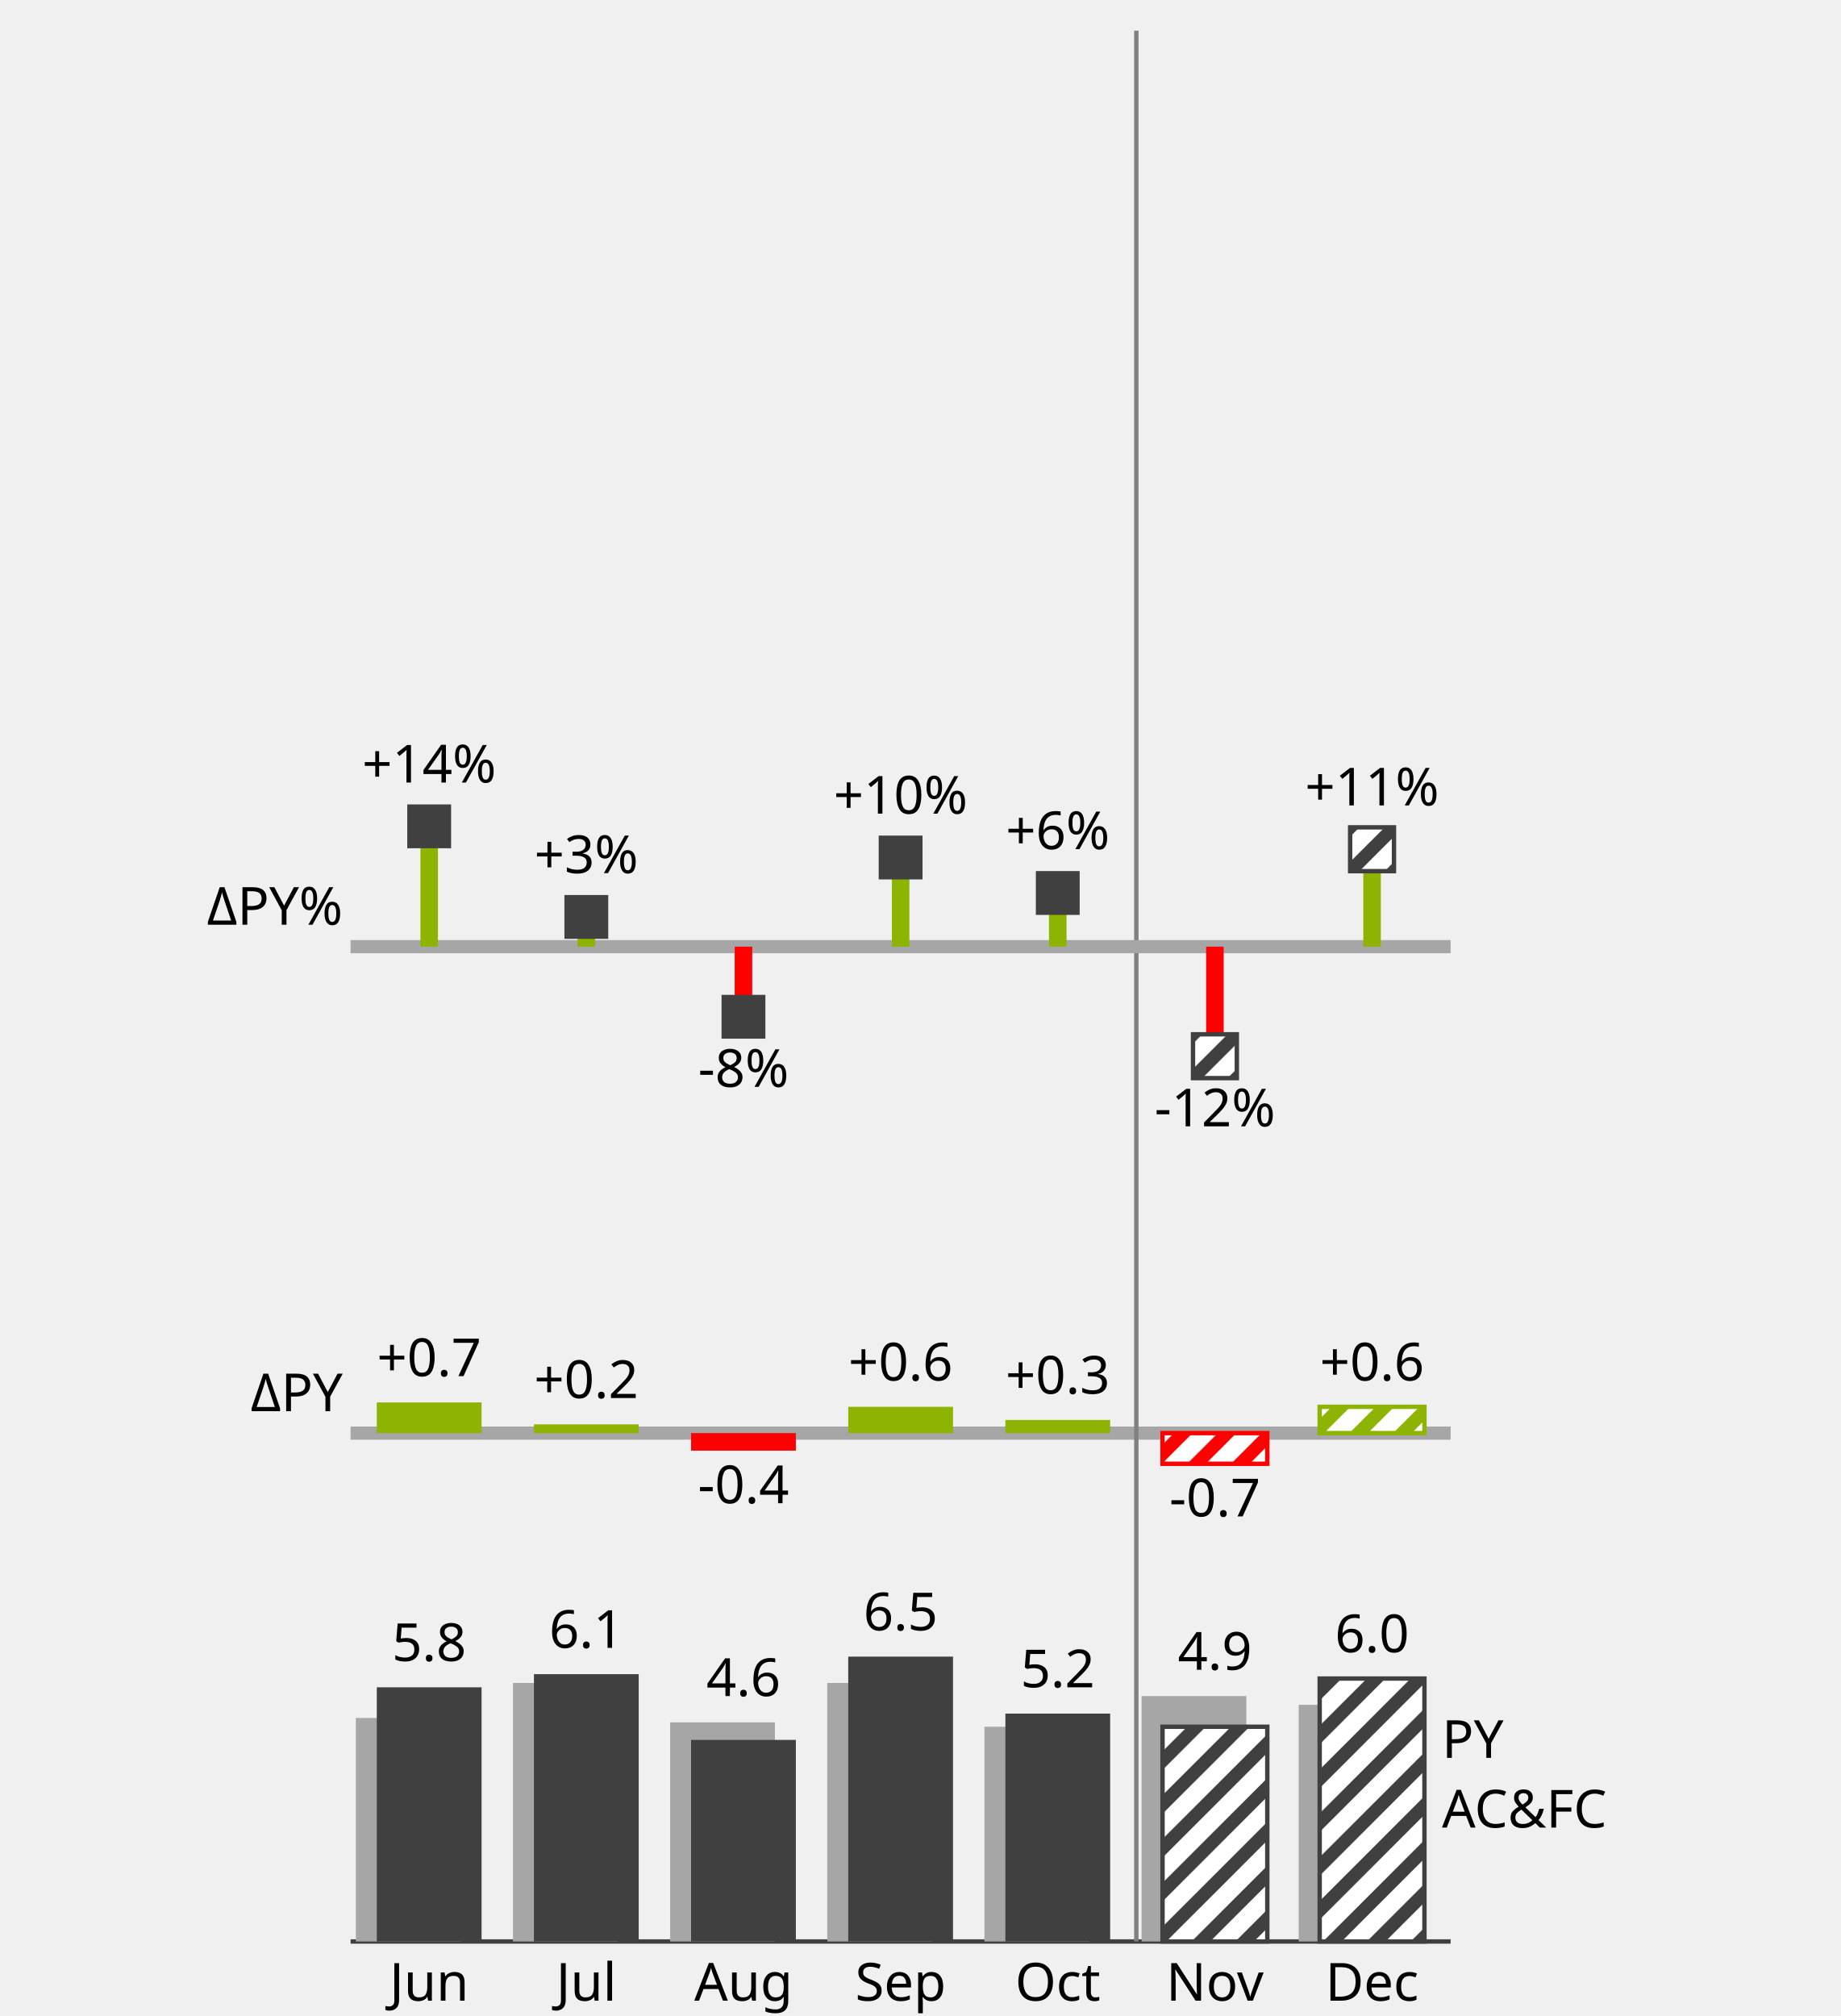
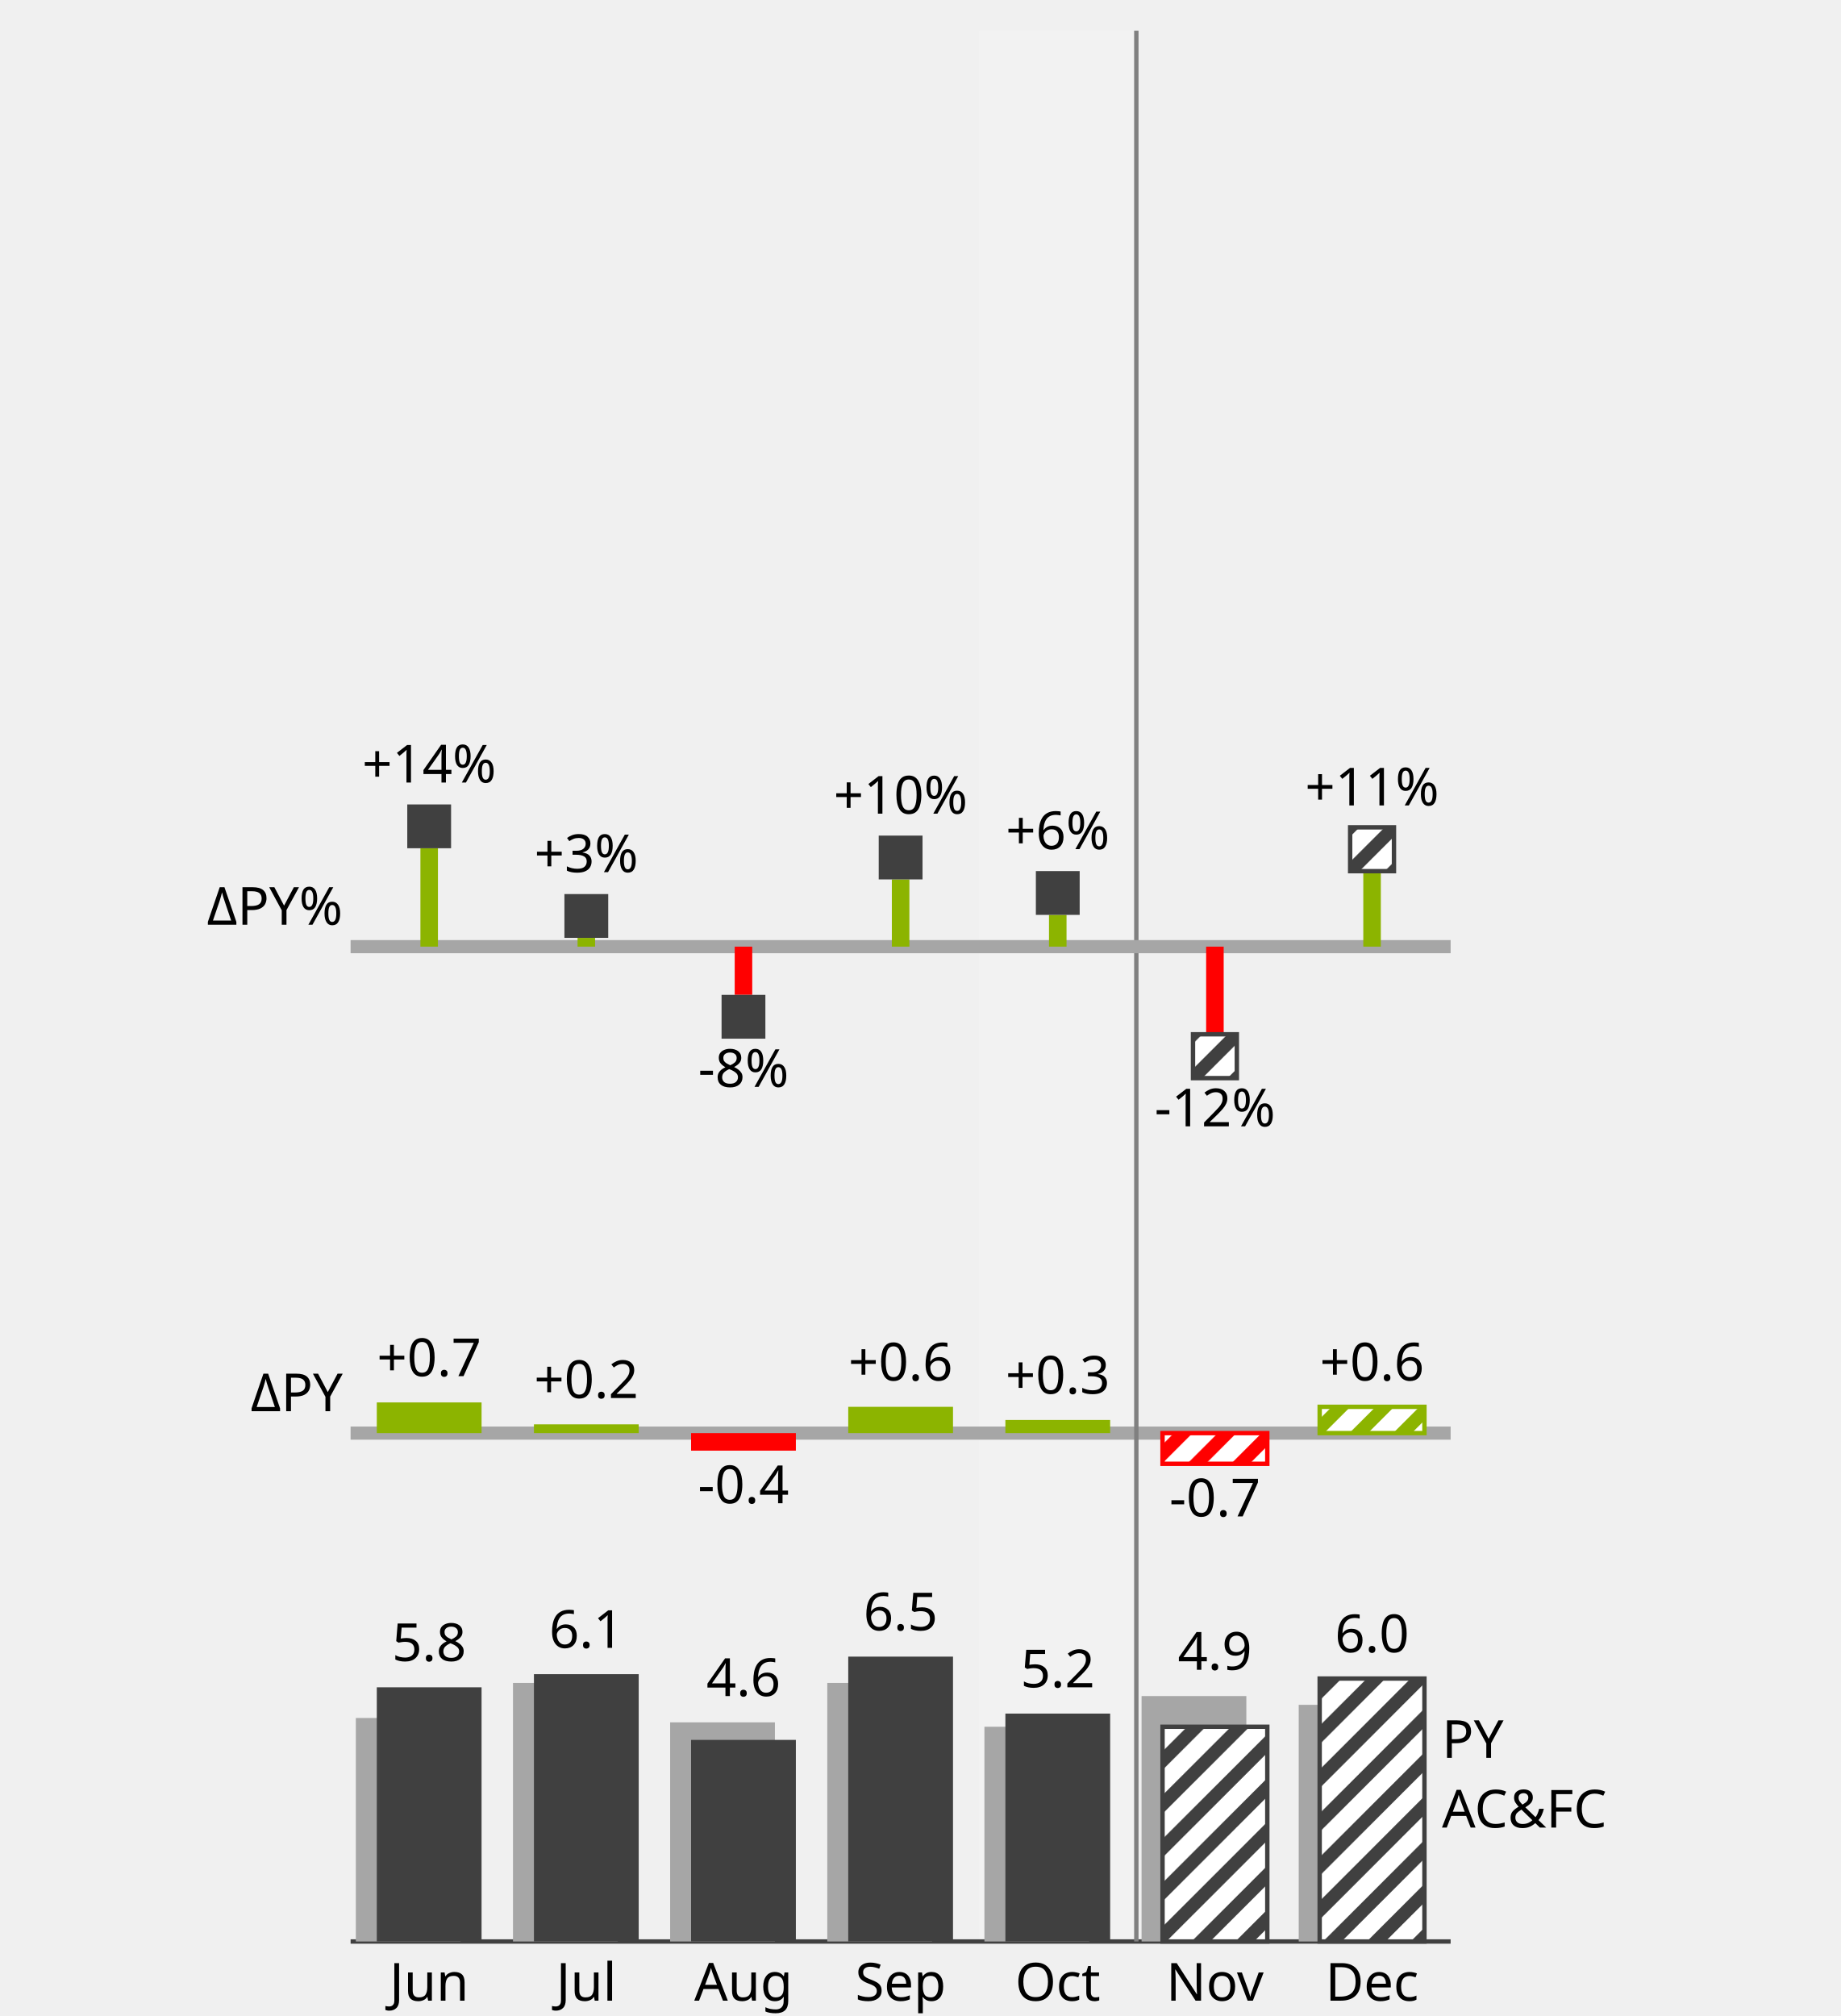
<svg xmlns="http://www.w3.org/2000/svg" version="1.1" class="marks" width="420" height="460" viewBox="0 0 420 460">
  <defs>
    <pattern id="pp-diagonal-stripe-3-404040-FFFFFF" patternUnits="userSpaceOnUse" width="10" height="10">
      <rect width="10" height="10" fill="#FFFFFF" />
      <path d="M-1,1 l2,-2 M0,10 l10,-10 M9,11 l2,-2" stroke="#404040" stroke-width="3" />
    </pattern>
    <pattern id="pp-diagonal-stripe-3-FF0000-FFFFFF" patternUnits="userSpaceOnUse" width="10" height="10">
      <rect width="10" height="10" fill="#FFFFFF" />
      <path d="M-1,1 l2,-2 M0,10 l10,-10 M9,11 l2,-2" stroke="#FF0000" stroke-width="3" />
    </pattern>
    <pattern id="pp-diagonal-stripe-3-8CB400-FFFFFF" patternUnits="userSpaceOnUse" width="10" height="10">
      <rect width="10" height="10" fill="#FFFFFF" />
      <path d="M-1,1 l2,-2 M0,10 l10,-10 M9,11 l2,-2" stroke="#8CB400" stroke-width="3" />
    </pattern>
  </defs>
  <g fill="none" stroke-miterlimit="4" transform="translate(80,7)">
    <g class="mark-group role-frame root" role="graphics-object" aria-roledescription="group mark container">
      <g transform="translate(0,0)">
        <path class="background" aria-hidden="true" d="M0,0h251v436h-251Z" />
        <g>
          <g class="mark-group role-axis" role="graphics-symbol" aria-roledescription="axis" aria-label="X-axis for a discrete scale with 7 values: Jun, Jul, Aug, Sep, Oct, Nov, Dec">
            <g transform="translate(0.5,436.5)">
              <path class="background" aria-hidden="true" d="M0,0h0v0h0Z" pointer-events="none" />
              <g>
                <g class="mark-text role-axis-label" pointer-events="none">
                  <text text-anchor="middle" transform="translate(17.42857,13)" font-family="Segoe UI" font-size="12px" fill="#000000" opacity="1">Jun</text>
                  <text text-anchor="middle" transform="translate(53.28571,13)" font-family="Segoe UI" font-size="12px" fill="#000000" opacity="1">Jul</text>
                  <text text-anchor="middle" transform="translate(89.14286,13)" font-family="Segoe UI" font-size="12px" fill="#000000" opacity="1">Aug</text>
                  <text text-anchor="middle" transform="translate(125,13)" font-family="Segoe UI" font-size="12px" fill="#000000" opacity="1">Sep</text>
                  <text text-anchor="middle" transform="translate(160.8571,13)" font-family="Segoe UI" font-size="12px" fill="#000000" opacity="1">Oct</text>
                  <text text-anchor="middle" transform="translate(196.7143,13)" font-family="Segoe UI" font-size="12px" fill="#000000" opacity="1">Nov</text>
                  <text text-anchor="middle" transform="translate(232.5714,13)" font-family="Segoe UI" font-size="12px" fill="#000000" opacity="1">Dec</text>
                </g>
              </g>
              <path class="foreground" aria-hidden="true" d="" pointer-events="none" display="none" />
            </g>
          </g>
          <g class="mark-symbol role-mark layer_0_marks" role="graphics-object" aria-roledescription="symbol mark container">
            <path aria-label="Period: Jun" role="graphics-symbol" aria-roledescription="point" transform="translate(17.92857,0)" d="M2.739,0A2.739,2.739,0,1,1,-2.739,0A2.739,2.739,0,1,1,2.739,0" stroke="#4c78a8" stroke-width="2" opacity="0" />
            <path aria-label="Period: Jul" role="graphics-symbol" aria-roledescription="point" transform="translate(53.78571,0)" d="M2.739,0A2.739,2.739,0,1,1,-2.739,0A2.739,2.739,0,1,1,2.739,0" stroke="#4c78a8" stroke-width="2" opacity="0" />
            <path aria-label="Period: Aug" role="graphics-symbol" aria-roledescription="point" transform="translate(89.64286,0)" d="M2.739,0A2.739,2.739,0,1,1,-2.739,0A2.739,2.739,0,1,1,2.739,0" stroke="#4c78a8" stroke-width="2" opacity="0" />
            <path aria-label="Period: Sep" role="graphics-symbol" aria-roledescription="point" transform="translate(125.5,0)" d="M2.739,0A2.739,2.739,0,1,1,-2.739,0A2.739,2.739,0,1,1,2.739,0" stroke="#4c78a8" stroke-width="2" opacity="0" />
            <path aria-label="Period: Oct" role="graphics-symbol" aria-roledescription="point" transform="translate(161.3571,0)" d="M2.739,0A2.739,2.739,0,1,1,-2.739,0A2.739,2.739,0,1,1,2.739,0" stroke="#4c78a8" stroke-width="2" opacity="0" />
            <path aria-label="Period: Nov" role="graphics-symbol" aria-roledescription="point" transform="translate(197.2143,0)" d="M2.739,0A2.739,2.739,0,1,1,-2.739,0A2.739,2.739,0,1,1,2.739,0" stroke="#4c78a8" stroke-width="2" opacity="0" />
            <path aria-label="Period: Dec" role="graphics-symbol" aria-roledescription="point" transform="translate(233.0714,0)" d="M2.739,0A2.739,2.739,0,1,1,-2.739,0A2.739,2.739,0,1,1,2.739,0" stroke="#4c78a8" stroke-width="2" opacity="0" />
          </g>
          <g class="mark-rule role-mark layer_1_marks" role="graphics-symbol" aria-roledescription="rule mark container" />
          <g class="mark-rect role-mark layer_2_marks" role="graphics-object" aria-roledescription="rect mark container">
            <path aria-label="Period: Jun" role="graphics-symbol" aria-roledescription="bar" d="M1.4210854715202004e-14,0h35.857v436h-35.857Z" opacity="1" />
            <path aria-label="Period: Jul" role="graphics-symbol" aria-roledescription="bar" d="M35.857,0h35.857v436h-35.857Z" opacity="1" />
            <path aria-label="Period: Aug" role="graphics-symbol" aria-roledescription="bar" d="M71.714,0h35.857v436h-35.857Z" opacity="1" />
            <path aria-label="Period: Sep" role="graphics-symbol" aria-roledescription="bar" d="M107.571,0h35.857v436h-35.857Z" opacity="1" />
-             <path aria-label="Period: Oct" role="graphics-symbol" aria-roledescription="bar" d="M143.429,0h35.857v436h-35.857Z" opacity="1" />
+             <path aria-label="Period: Oct" role="graphics-symbol" aria-roledescription="bar" d="M143.429,0h35.857v436h-35.857Z" fill="#F2F2F2" opacity="1" />
            <path aria-label="Period: Nov" role="graphics-symbol" aria-roledescription="bar" d="M179.286,0h35.857v436h-35.857Z" opacity="1" />
            <path aria-label="Period: Dec" role="graphics-symbol" aria-roledescription="bar" d="M215.143,0h35.857v436h-35.857Z" opacity="1" />
          </g>
          <g class="mark-rect role-mark layer_3_marks" role="graphics-symbol" aria-roledescription="rect mark container" />
          <g class="mark-rule role-mark layer_4_marks" role="graphics-symbol" aria-roledescription="rule mark container" />
          <g class="mark-rule role-mark layer_5_marks" role="graphics-symbol" aria-roledescription="rule mark container">
            <line transform="translate(0,436)" x2="251" y2="0" stroke="#404040" stroke-width="1" />
          </g>
          <g class="mark-rule role-mark layer_6_marks" role="graphics-symbol" aria-roledescription="rule mark container">
            <line transform="translate(0,320)" x2="251" y2="0" stroke="#A6A6A6" stroke-width="3" />
          </g>
          <g class="mark-rule role-mark layer_7_marks" role="graphics-symbol" aria-roledescription="rule mark container" />
          <g class="mark-rule role-mark layer_8_marks" role="graphics-symbol" aria-roledescription="rule mark container" />
          <g class="mark-rule role-mark layer_9_marks" role="graphics-object" aria-roledescription="rule mark container">
            <line aria-label="Period: Nov" role="graphics-symbol" aria-roledescription="rule mark" transform="translate(179.2857,0)" x2="0" y2="436" stroke="#808080" stroke-width="1" />
          </g>
          <g class="mark-rect role-mark layer_10_marks" role="graphics-object" aria-roledescription="rect mark container">
            <path aria-label="Period: Jun" role="graphics-symbol" aria-roledescription="bar" d="M1.194,385h23.906v51h-23.906Z" fill="#A6A6A6" stroke-width="1" />
            <path aria-label="Period: Jul" role="graphics-symbol" aria-roledescription="bar" d="M37.052,377h23.906v59h-23.906Z" fill="#A6A6A6" stroke-width="1" />
            <path aria-label="Period: Aug" role="graphics-symbol" aria-roledescription="bar" d="M72.909,386h23.906v50h-23.906Z" fill="#A6A6A6" stroke-width="1" />
            <path aria-label="Period: Sep" role="graphics-symbol" aria-roledescription="bar" d="M108.766,377h23.906v59h-23.906Z" fill="#A6A6A6" stroke-width="1" />
            <path aria-label="Period: Oct" role="graphics-symbol" aria-roledescription="bar" d="M144.623,387h23.906v49h-23.906Z" fill="#A6A6A6" stroke-width="1" />
            <path aria-label="Period: Nov" role="graphics-symbol" aria-roledescription="bar" d="M180.48,380h23.906v56h-23.906Z" fill="#A6A6A6" stroke-width="1" />
            <path aria-label="Period: Dec" role="graphics-symbol" aria-roledescription="bar" d="M216.337,382h23.906v54h-23.906Z" fill="#A6A6A6" stroke-width="1" />
          </g>
          <g class="mark-rect role-mark layer_11_marks" role="graphics-object" aria-roledescription="rect mark container">
            <path aria-label="Period: Nov" role="graphics-symbol" aria-roledescription="bar" d="M185.261,387h23.906v49h-23.906Z" fill="#FFFFFF" />
            <path aria-label="Period: Dec" role="graphics-symbol" aria-roledescription="bar" d="M221.118,376h23.906v60h-23.906Z" fill="#FFFFFF" />
          </g>
          <g class="mark-rect role-mark layer_12_marks" role="graphics-object" aria-roledescription="rect mark container">
            <path aria-label="Period: Jun; AC&amp;FC: 5.8; Δ: +0.7" role="graphics-symbol" aria-roledescription="bar" d="M5.976,378h23.906v58h-23.906Z" fill="#404040" stroke-width="1" opacity="1" />
            <path aria-label="Period: Jul; AC&amp;FC: 6.1; Δ: +0.2" role="graphics-symbol" aria-roledescription="bar" d="M41.833,375h23.906v61h-23.906Z" fill="#404040" stroke-width="1" opacity="1" />
            <path aria-label="Period: Aug; AC&amp;FC: 4.6; Δ: -0.4" role="graphics-symbol" aria-roledescription="bar" d="M77.69,390h23.906v46h-23.906Z" fill="#404040" stroke-width="1" opacity="1" />
            <path aria-label="Period: Sep; AC&amp;FC: 6.5; Δ: +0.6" role="graphics-symbol" aria-roledescription="bar" d="M113.547,371h23.906v65h-23.906Z" fill="#404040" stroke-width="1" opacity="1" />
            <path aria-label="Period: Oct; AC&amp;FC: 5.2; Δ: +0.3" role="graphics-symbol" aria-roledescription="bar" d="M149.404,384h23.906v52h-23.906Z" fill="#404040" stroke-width="1" opacity="1" />
            <path aria-label="Period: Nov; AC&amp;FC: 4.9; Δ: -0.7" role="graphics-symbol" aria-roledescription="bar" d="M185.261,387h23.906v49h-23.906Z" fill="url(#pp-diagonal-stripe-3-404040-FFFFFF)" stroke="#404040" stroke-width="1" opacity="1" />
            <path aria-label="Period: Dec; AC&amp;FC: 6.0; Δ: +0.6" role="graphics-symbol" aria-roledescription="bar" d="M221.118,376h23.906v60h-23.906Z" fill="url(#pp-diagonal-stripe-3-404040-FFFFFF)" stroke="#404040" stroke-width="1" opacity="1" />
          </g>
          <g class="mark-symbol role-mark layer_13_marks" role="graphics-symbol" aria-roledescription="symbol mark container" />
          <g class="mark-text role-mark layer_14_marks" role="graphics-object" aria-roledescription="text mark container">
            <text aria-label="Period: Jun" role="graphics-symbol" aria-roledescription="text mark" text-anchor="middle" transform="translate(17.92857,372)" font-family="Segoe UI" font-size="12px" fill="#000000">5.8</text>
            <text aria-label="Period: Jul" role="graphics-symbol" aria-roledescription="text mark" text-anchor="middle" transform="translate(53.78571,369)" font-family="Segoe UI" font-size="12px" fill="#000000">6.1</text>
            <text aria-label="Period: Aug" role="graphics-symbol" aria-roledescription="text mark" text-anchor="middle" transform="translate(89.64286,380)" font-family="Segoe UI" font-size="12px" fill="#000000">4.6</text>
            <text aria-label="Period: Sep" role="graphics-symbol" aria-roledescription="text mark" text-anchor="middle" transform="translate(125.5,365)" font-family="Segoe UI" font-size="12px" fill="#000000">6.5</text>
            <text aria-label="Period: Oct" role="graphics-symbol" aria-roledescription="text mark" text-anchor="middle" transform="translate(161.3571,378)" font-family="Segoe UI" font-size="12px" fill="#000000">5.2</text>
            <text aria-label="Period: Nov" role="graphics-symbol" aria-roledescription="text mark" text-anchor="middle" transform="translate(197.2143,374)" font-family="Segoe UI" font-size="12px" fill="#000000">4.9</text>
            <text aria-label="Period: Dec" role="graphics-symbol" aria-roledescription="text mark" text-anchor="middle" transform="translate(233.0714,370)" font-family="Segoe UI" font-size="12px" fill="#000000">6.0</text>
          </g>
          <g class="mark-symbol role-mark layer_15_marks" role="graphics-symbol" aria-roledescription="symbol mark container" />
          <g class="mark-text role-mark layer_16_marks" role="graphics-object" aria-roledescription="text mark container" />
          <g class="mark-rect role-mark layer_17_marks" role="graphics-object" aria-roledescription="rect mark container">
            <path aria-label="Period: Jun" role="graphics-symbol" aria-roledescription="bar" d="M5.976,313h23.906v7h-23.906Z" fill="#8CB400" stroke-width="1" opacity="1" />
            <path aria-label="Period: Jul" role="graphics-symbol" aria-roledescription="bar" d="M41.833,318h23.906v2h-23.906Z" fill="#8CB400" stroke-width="1" opacity="1" />
            <path aria-label="Period: Aug" role="graphics-symbol" aria-roledescription="bar" d="M77.69,320h23.906v4h-23.906Z" fill="#FF0000" stroke-width="1" opacity="1" />
            <path aria-label="Period: Sep" role="graphics-symbol" aria-roledescription="bar" d="M113.547,314h23.906v6h-23.906Z" fill="#8CB400" stroke-width="1" opacity="1" />
            <path aria-label="Period: Oct" role="graphics-symbol" aria-roledescription="bar" d="M149.404,317h23.906v3h-23.906Z" fill="#8CB400" stroke-width="1" opacity="1" />
            <path aria-label="Period: Nov" role="graphics-symbol" aria-roledescription="bar" d="M185.261,320h23.906v7h-23.906Z" fill="url(#pp-diagonal-stripe-3-FF0000-FFFFFF)" stroke="#FF0000" stroke-width="1" opacity="1" />
            <path aria-label="Period: Dec" role="graphics-symbol" aria-roledescription="bar" d="M221.118,314h23.906v6h-23.906Z" fill="url(#pp-diagonal-stripe-3-8CB400-FFFFFF)" stroke="#8CB400" stroke-width="1" opacity="1" />
          </g>
          <g class="mark-text role-mark layer_18_marks" role="graphics-object" aria-roledescription="text mark container">
            <text aria-label="Period: Jun" role="graphics-symbol" aria-roledescription="text mark" text-anchor="middle" transform="translate(17.92857,307)" font-family="Segoe UI" font-size="12px" fill="#000000">+0.7</text>
            <text aria-label="Period: Jul" role="graphics-symbol" aria-roledescription="text mark" text-anchor="middle" transform="translate(53.78571,312)" font-family="Segoe UI" font-size="12px" fill="#000000">+0.2</text>
            <text aria-label="Period: Aug" role="graphics-symbol" aria-roledescription="text mark" text-anchor="middle" transform="translate(89.64286,336)" font-family="Segoe UI" font-size="12px" fill="#000000">-0.4</text>
            <text aria-label="Period: Sep" role="graphics-symbol" aria-roledescription="text mark" text-anchor="middle" transform="translate(125.5,308)" font-family="Segoe UI" font-size="12px" fill="#000000">+0.6</text>
            <text aria-label="Period: Oct" role="graphics-symbol" aria-roledescription="text mark" text-anchor="middle" transform="translate(161.3571,311)" font-family="Segoe UI" font-size="12px" fill="#000000">+0.3</text>
            <text aria-label="Period: Nov" role="graphics-symbol" aria-roledescription="text mark" text-anchor="middle" transform="translate(197.2143,339)" font-family="Segoe UI" font-size="12px" fill="#000000">-0.7</text>
            <text aria-label="Period: Dec" role="graphics-symbol" aria-roledescription="text mark" text-anchor="middle" transform="translate(233.0714,308)" font-family="Segoe UI" font-size="12px" fill="#000000">+0.6</text>
          </g>
-           <g class="mark-text role-mark layer_19_marks" role="graphics-object" aria-roledescription="text mark container" />
-           <g class="mark-text role-mark layer_20_marks" role="graphics-object" aria-roledescription="text mark container" />
-           <g class="mark-text role-mark layer_21_marks" role="graphics-object" aria-roledescription="text mark container">
+           <g class="mark-text role-mark layer_19_marks" role="graphics-object" aria-roledescription="text mark container">
            <text aria-label="Period: Jun" role="graphics-symbol" aria-roledescription="text mark" text-anchor="end" transform="translate(-1.805599,315)" font-family="Segoe UI" font-size="12px" fill="#000000">ΔPY</text>
          </g>
-           <g class="mark-text role-mark layer_22_marks" role="graphics-object" aria-roledescription="text mark container">
+           <g class="mark-text role-mark layer_20_marks" role="graphics-object" aria-roledescription="text mark container">
            <text aria-label="Period: Dec" role="graphics-symbol" aria-roledescription="text mark" text-anchor="start" transform="translate(249.0244,394.1)" font-family="Segoe UI" font-size="12px" fill="#000000">PY</text>
            <text aria-label="Period: Dec" role="graphics-symbol" aria-roledescription="text mark" text-anchor="start" transform="translate(249.0244,410)" font-family="Segoe UI" font-size="12px" fill="#000000">AC&amp;FC</text>
          </g>
-           <g class="mark-text role-mark layer_23_marks" role="graphics-object" aria-roledescription="text mark container" />
-           <g class="mark-rule role-mark layer_24_marks" role="graphics-symbol" aria-roledescription="rule mark container">
+           <g class="mark-text role-mark layer_21_marks" role="graphics-object" aria-roledescription="text mark container" />
+           <g class="mark-rule role-mark layer_22_marks" role="graphics-symbol" aria-roledescription="rule mark container">
            <line transform="translate(0,209)" x2="251" y2="0" stroke="#A6A6A6" stroke-width="3" />
          </g>
-           <g class="mark-rule role-mark layer_25_marks" role="graphics-symbol" aria-roledescription="rule mark container" />
-           <g class="mark-rule role-mark layer_26_marks" role="graphics-symbol" aria-roledescription="rule mark container" />
-           <g class="mark-rule role-mark layer_27_marks" role="graphics-object" aria-roledescription="rule mark container">
+           <g class="mark-rule role-mark layer_23_marks" role="graphics-symbol" aria-roledescription="rule mark container" />
+           <g class="mark-rule role-mark layer_24_marks" role="graphics-symbol" aria-roledescription="rule mark container" />
+           <g class="mark-rule role-mark layer_25_marks" role="graphics-object" aria-roledescription="rule mark container">
            <line aria-label="Period: Jun; Δ%: +14%" role="graphics-symbol" aria-roledescription="rule mark" transform="translate(17.92857,181.549)" x2="0" y2="27.451" stroke="#8CB400" stroke-width="4" stroke-linecap="butt" opacity="1" />
-             <line aria-label="Period: Jul; Δ%: +3%" role="graphics-symbol" aria-roledescription="rule mark" transform="translate(53.78571,202.2203)" x2="0" y2="6.78" stroke="#8CB400" stroke-width="4" stroke-linecap="butt" opacity="1" />
+             <line aria-label="Period: Jul; Δ%: +3%" role="graphics-symbol" aria-roledescription="rule mark" transform="translate(53.78571,202)" x2="0" y2="7" stroke="#8CB400" stroke-width="4" stroke-linecap="butt" opacity="1" />
            <line aria-label="Period: Aug; Δ%: -8%" role="graphics-symbol" aria-roledescription="rule mark" transform="translate(89.64286,225)" x2="0" y2="-16" stroke="#FF0000" stroke-width="4" stroke-linecap="butt" opacity="1" />
            <line aria-label="Period: Sep; Δ%: +10%" role="graphics-symbol" aria-roledescription="rule mark" transform="translate(125.5,188.661)" x2="0" y2="20.339" stroke="#8CB400" stroke-width="4" stroke-linecap="butt" opacity="1" />
            <line aria-label="Period: Oct; Δ%: +6%" role="graphics-symbol" aria-roledescription="rule mark" transform="translate(161.3571,196.7551)" x2="0" y2="12.245" stroke="#8CB400" stroke-width="4" stroke-linecap="butt" opacity="1" />
            <line aria-label="Period: Nov; Δ%: -12%" role="graphics-symbol" aria-roledescription="rule mark" transform="translate(197.2143,234)" x2="0" y2="-25" stroke="#FF0000" stroke-width="4" stroke-linecap="butt" opacity="1" />
            <line aria-label="Period: Dec; Δ%: +11%" role="graphics-symbol" aria-roledescription="rule mark" transform="translate(233.0714,186.7778)" x2="0" y2="22.222" stroke="#8CB400" stroke-width="4" stroke-linecap="butt" opacity="1" />
          </g>
-           <g class="mark-symbol role-mark layer_28_marks" role="graphics-object" aria-roledescription="symbol mark container">
+           <g class="mark-symbol role-mark layer_26_marks" role="graphics-object" aria-roledescription="symbol mark container">
+             <path aria-label="Period: Jun" role="graphics-symbol" aria-roledescription="square" transform="translate(17.92857,181.549)" d="M-5,-5h10v10h-10Z" fill="#FFFFFF" stroke-width="2" opacity="1" />
+             <path aria-label="Period: Jul" role="graphics-symbol" aria-roledescription="square" transform="translate(53.78571,202)" d="M-5,-5h10v10h-10Z" fill="#FFFFFF" stroke-width="2" opacity="1" />
+             <path aria-label="Period: Aug" role="graphics-symbol" aria-roledescription="square" transform="translate(89.64286,225)" d="M-5,-5h10v10h-10Z" fill="#FFFFFF" stroke-width="2" opacity="1" />
+             <path aria-label="Period: Sep" role="graphics-symbol" aria-roledescription="square" transform="translate(125.5,188.661)" d="M-5,-5h10v10h-10Z" fill="#FFFFFF" stroke-width="2" opacity="1" />
+             <path aria-label="Period: Oct" role="graphics-symbol" aria-roledescription="square" transform="translate(161.3571,196.7551)" d="M-5,-5h10v10h-10Z" fill="#FFFFFF" stroke-width="2" opacity="1" />
            <path aria-label="Period: Nov" role="graphics-symbol" aria-roledescription="square" transform="translate(197.2143,234)" d="M-5,-5h10v10h-10Z" fill="#FFFFFF" stroke-width="2" opacity="1" />
            <path aria-label="Period: Dec" role="graphics-symbol" aria-roledescription="square" transform="translate(233.0714,186.7778)" d="M-5,-5h10v10h-10Z" fill="#FFFFFF" stroke-width="2" opacity="1" />
          </g>
-           <g class="mark-symbol role-mark layer_29_marks" role="graphics-object" aria-roledescription="symbol mark container">
+           <g class="mark-symbol role-mark layer_27_marks" role="graphics-object" aria-roledescription="symbol mark container">
            <path aria-label="Period: Jun" role="graphics-symbol" aria-roledescription="square" transform="translate(17.92857,181.549)" d="M-5,-5h10v10h-10Z" fill="#404040" stroke-width="1" opacity="1" />
-             <path aria-label="Period: Jul" role="graphics-symbol" aria-roledescription="square" transform="translate(53.78571,202.2203)" d="M-5,-5h10v10h-10Z" fill="#404040" stroke-width="1" opacity="1" />
+             <path aria-label="Period: Jul" role="graphics-symbol" aria-roledescription="square" transform="translate(53.78571,202)" d="M-5,-5h10v10h-10Z" fill="#404040" stroke-width="1" opacity="1" />
            <path aria-label="Period: Aug" role="graphics-symbol" aria-roledescription="square" transform="translate(89.64286,225)" d="M-5,-5h10v10h-10Z" fill="#404040" stroke-width="1" opacity="1" />
            <path aria-label="Period: Sep" role="graphics-symbol" aria-roledescription="square" transform="translate(125.5,188.661)" d="M-5,-5h10v10h-10Z" fill="#404040" stroke-width="1" opacity="1" />
            <path aria-label="Period: Oct" role="graphics-symbol" aria-roledescription="square" transform="translate(161.3571,196.7551)" d="M-5,-5h10v10h-10Z" fill="#404040" stroke-width="1" opacity="1" />
            <path aria-label="Period: Nov" role="graphics-symbol" aria-roledescription="square" transform="translate(197.2143,234)" d="M-5,-5h10v10h-10Z" fill="url(#pp-diagonal-stripe-3-404040-FFFFFF)" stroke="#404040" stroke-width="1" opacity="1" />
            <path aria-label="Period: Dec" role="graphics-symbol" aria-roledescription="square" transform="translate(233.0714,186.7778)" d="M-5,-5h10v10h-10Z" fill="url(#pp-diagonal-stripe-3-404040-FFFFFF)" stroke="#404040" stroke-width="1" opacity="1" />
          </g>
+           <g class="mark-symbol role-mark layer_28_marks" role="graphics-symbol" aria-roledescription="symbol mark container" />
+           <g class="mark-symbol role-mark layer_29_marks" role="graphics-symbol" aria-roledescription="symbol mark container" />
          <g class="mark-text role-mark layer_30_marks" role="graphics-object" aria-roledescription="text mark container">
            <text aria-label="Period: Jun" role="graphics-symbol" aria-roledescription="text mark" text-anchor="middle" transform="translate(17.92857,171.549)" font-family="Segoe UI" font-size="12px" fill="#000000">+14%</text>
-             <text aria-label="Period: Jul" role="graphics-symbol" aria-roledescription="text mark" text-anchor="middle" transform="translate(53.78571,192.2203)" font-family="Segoe UI" font-size="12px" fill="#000000">+3%</text>
+             <text aria-label="Period: Jul" role="graphics-symbol" aria-roledescription="text mark" text-anchor="middle" transform="translate(53.78571,192)" font-family="Segoe UI" font-size="12px" fill="#000000">+3%</text>
            <text aria-label="Period: Aug" role="graphics-symbol" aria-roledescription="text mark" text-anchor="middle" transform="translate(89.64286,241)" font-family="Segoe UI" font-size="12px" fill="#000000">-8%</text>
            <text aria-label="Period: Sep" role="graphics-symbol" aria-roledescription="text mark" text-anchor="middle" transform="translate(125.5,178.661)" font-family="Segoe UI" font-size="12px" fill="#000000">+10%</text>
            <text aria-label="Period: Oct" role="graphics-symbol" aria-roledescription="text mark" text-anchor="middle" transform="translate(161.3571,186.7551)" font-family="Segoe UI" font-size="12px" fill="#000000">+6%</text>
            <text aria-label="Period: Nov" role="graphics-symbol" aria-roledescription="text mark" text-anchor="middle" transform="translate(197.2143,250)" font-family="Segoe UI" font-size="12px" fill="#000000">-12%</text>
            <text aria-label="Period: Dec" role="graphics-symbol" aria-roledescription="text mark" text-anchor="middle" transform="translate(233.0714,176.7778)" font-family="Segoe UI" font-size="12px" fill="#000000">+11%</text>
          </g>
          <g class="mark-text role-mark layer_31_marks" role="graphics-object" aria-roledescription="text mark container">
            <text aria-label="Period: Jun" role="graphics-symbol" aria-roledescription="text mark" text-anchor="end" transform="translate(-1.805599,204)" font-family="Segoe UI" font-size="12px" fill="#000000">ΔPY%</text>
          </g>
        </g>
        <path class="foreground" aria-hidden="true" d="" display="none" />
      </g>
    </g>
  </g>
</svg>
